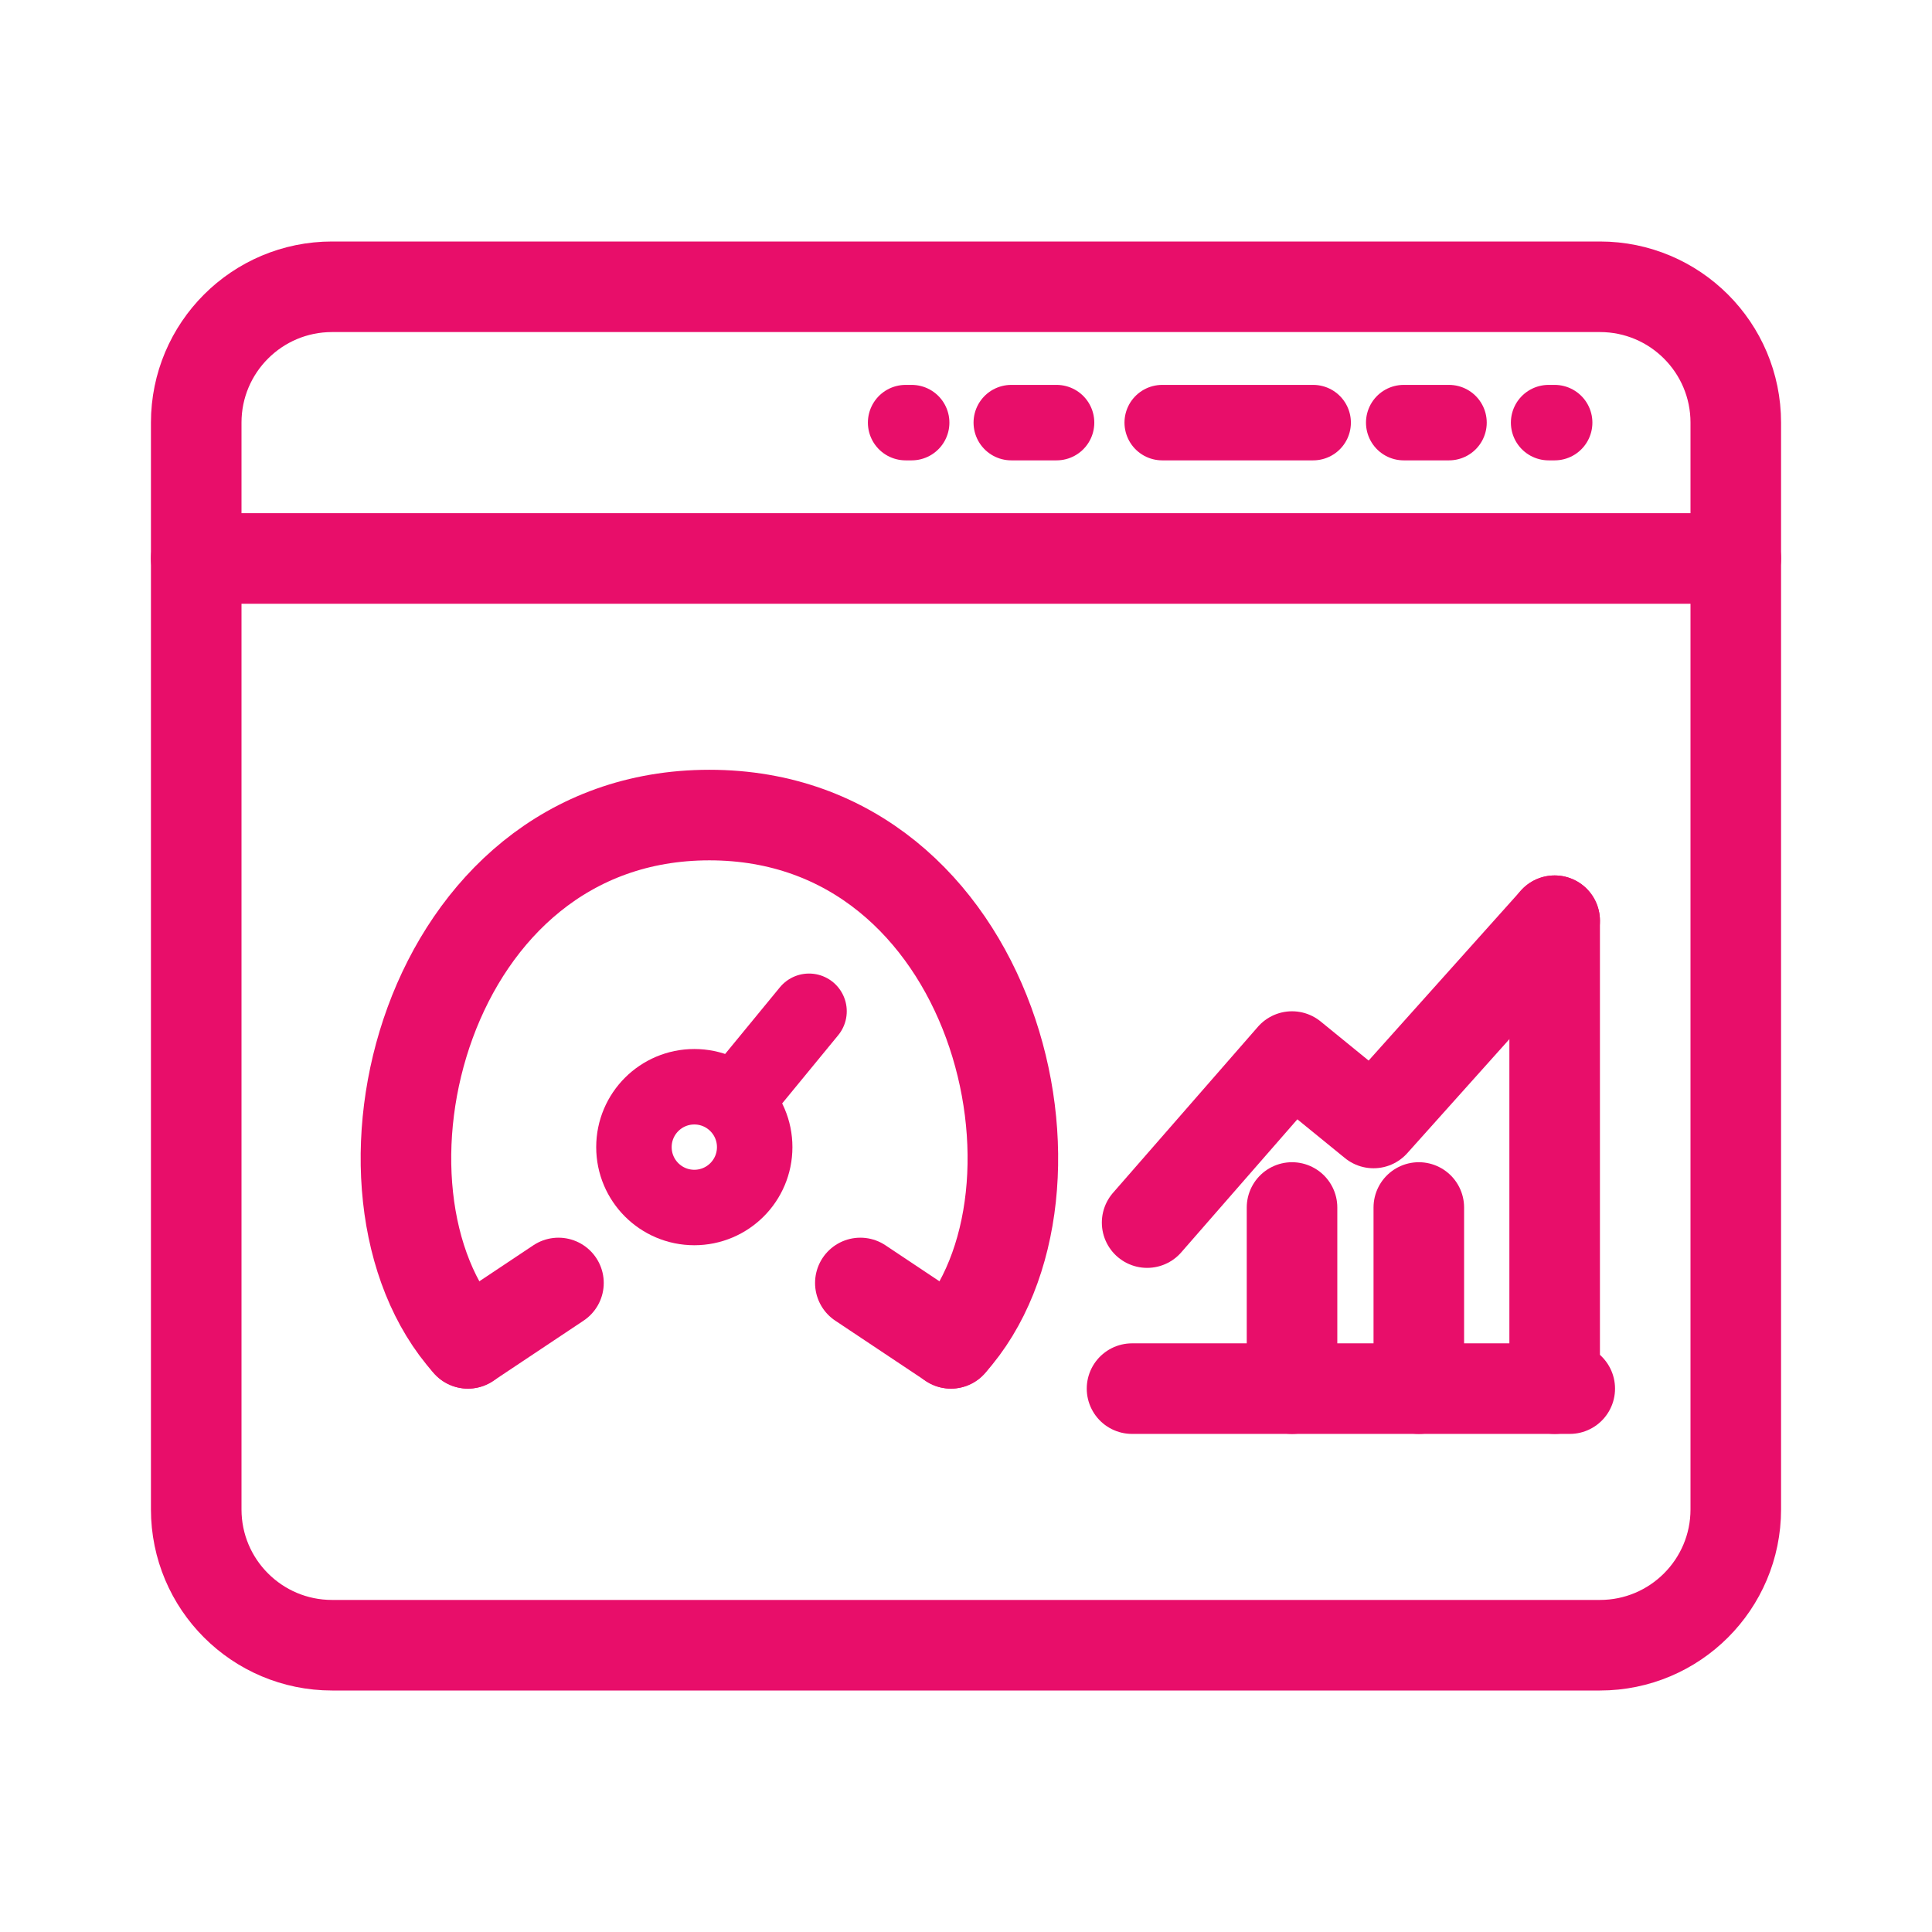
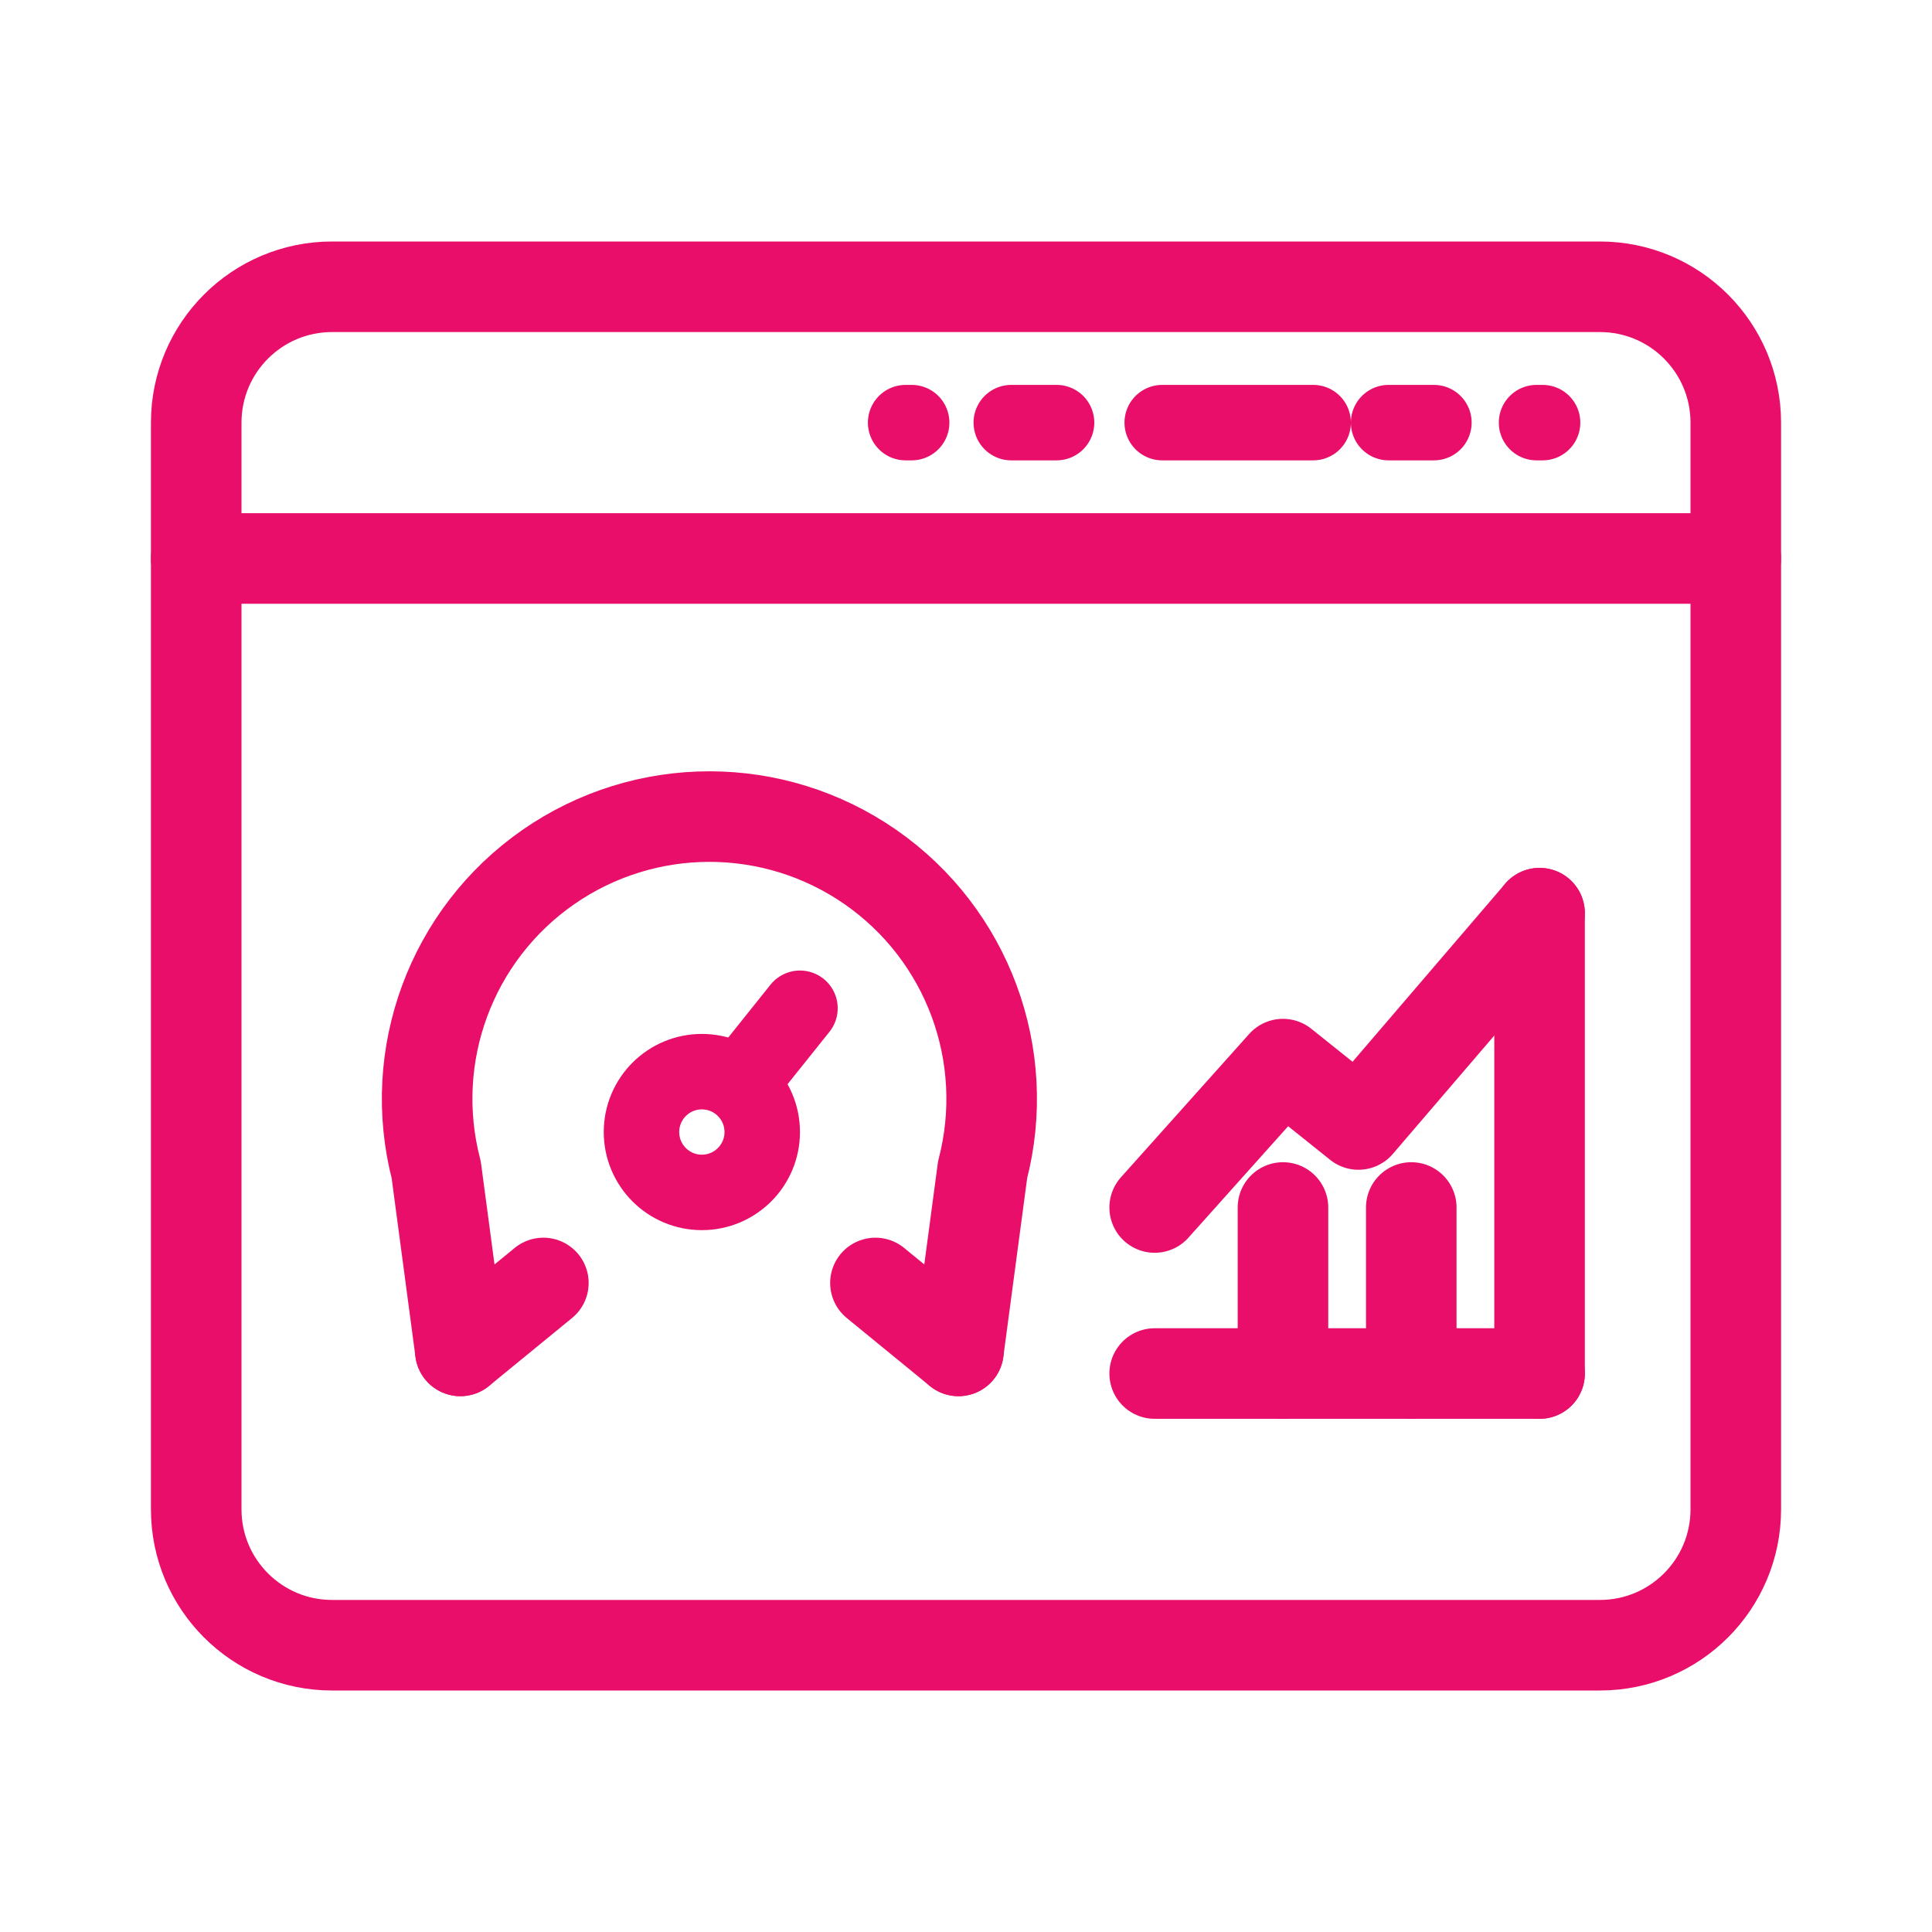
<svg xmlns="http://www.w3.org/2000/svg" viewBox="0 0 64 64" data-color="#e80e6a" style="color:#e80e6a" fill="none" stroke="currentColor" stroke-width="3" stroke-linecap="round" stroke-linejoin="round">
  <rect class="frame" x="6.5" y="9.5" width="51" height="45" rx="4.5" />
  <path class="header" d="M6.5 18.5H57.5" />
-   <path class="dots" d="M30 14H30.2M33.5 14H35M38.5 14H43.5M46.5 14H48M51.3 14H51.5" stroke-width="2.5" />
+   <path class="dots" d="M30 14H30.2M33.5 14H35M38.5 14H43.5M46 14H47.5M50.9 14H51.1" stroke-width="2.5" />
  <g class="gauge">
-     <path d="M15.5 44.5C11 39.5 14 27 23.5 27C33 27 36 39.5 31.5 44.5" />
-     <path d="M18.5 42.5L15.5 44.5M28.5 42.5L31.5 44.5" />
+     <path d="M15.25 44.75L14.45 38.75A9.35 9.35 0 1 1 32.55 38.75L31.75 44.75" />
+     <path d="M18 42.5L15.25 44.75M29 42.5L31.75 44.75" />
  </g>
  <g class="needle" stroke-width="2.5">
-     <circle cx="23" cy="38" r="2" />
-     <path d="M24.5 36.3L26.8 33.5" />
+     <circle cx="23.25" cy="37.5" r="2" />
+     <path d="M24.5 35.9L26.5 33.4" />
  </g>
-   <path class="baseline" d="M37.5 46H52" />
-   <path class="bar" d="M42.8 40V46" />
-   <path class="bar" d="M47 40V46" />
-   <path class="bar" d="M51.5 30.5V46" />
-   <path class="trend" d="M38 40.5L42.8 35L45.5 37.2L51.5 30.5" />
+   <path class="baseline" d="M38.25 45.5H51" />
+   <path class="bar" d="M42.5 40V45.5" />
+   <path class="bar" d="M46.75 40V45.5" />
+   <path class="bar" d="M51 30.25V45.5" />
+   <path class="trend" d="M38.25 40L42.5 35.25L45 37.25L51 30.25" />
</svg>
